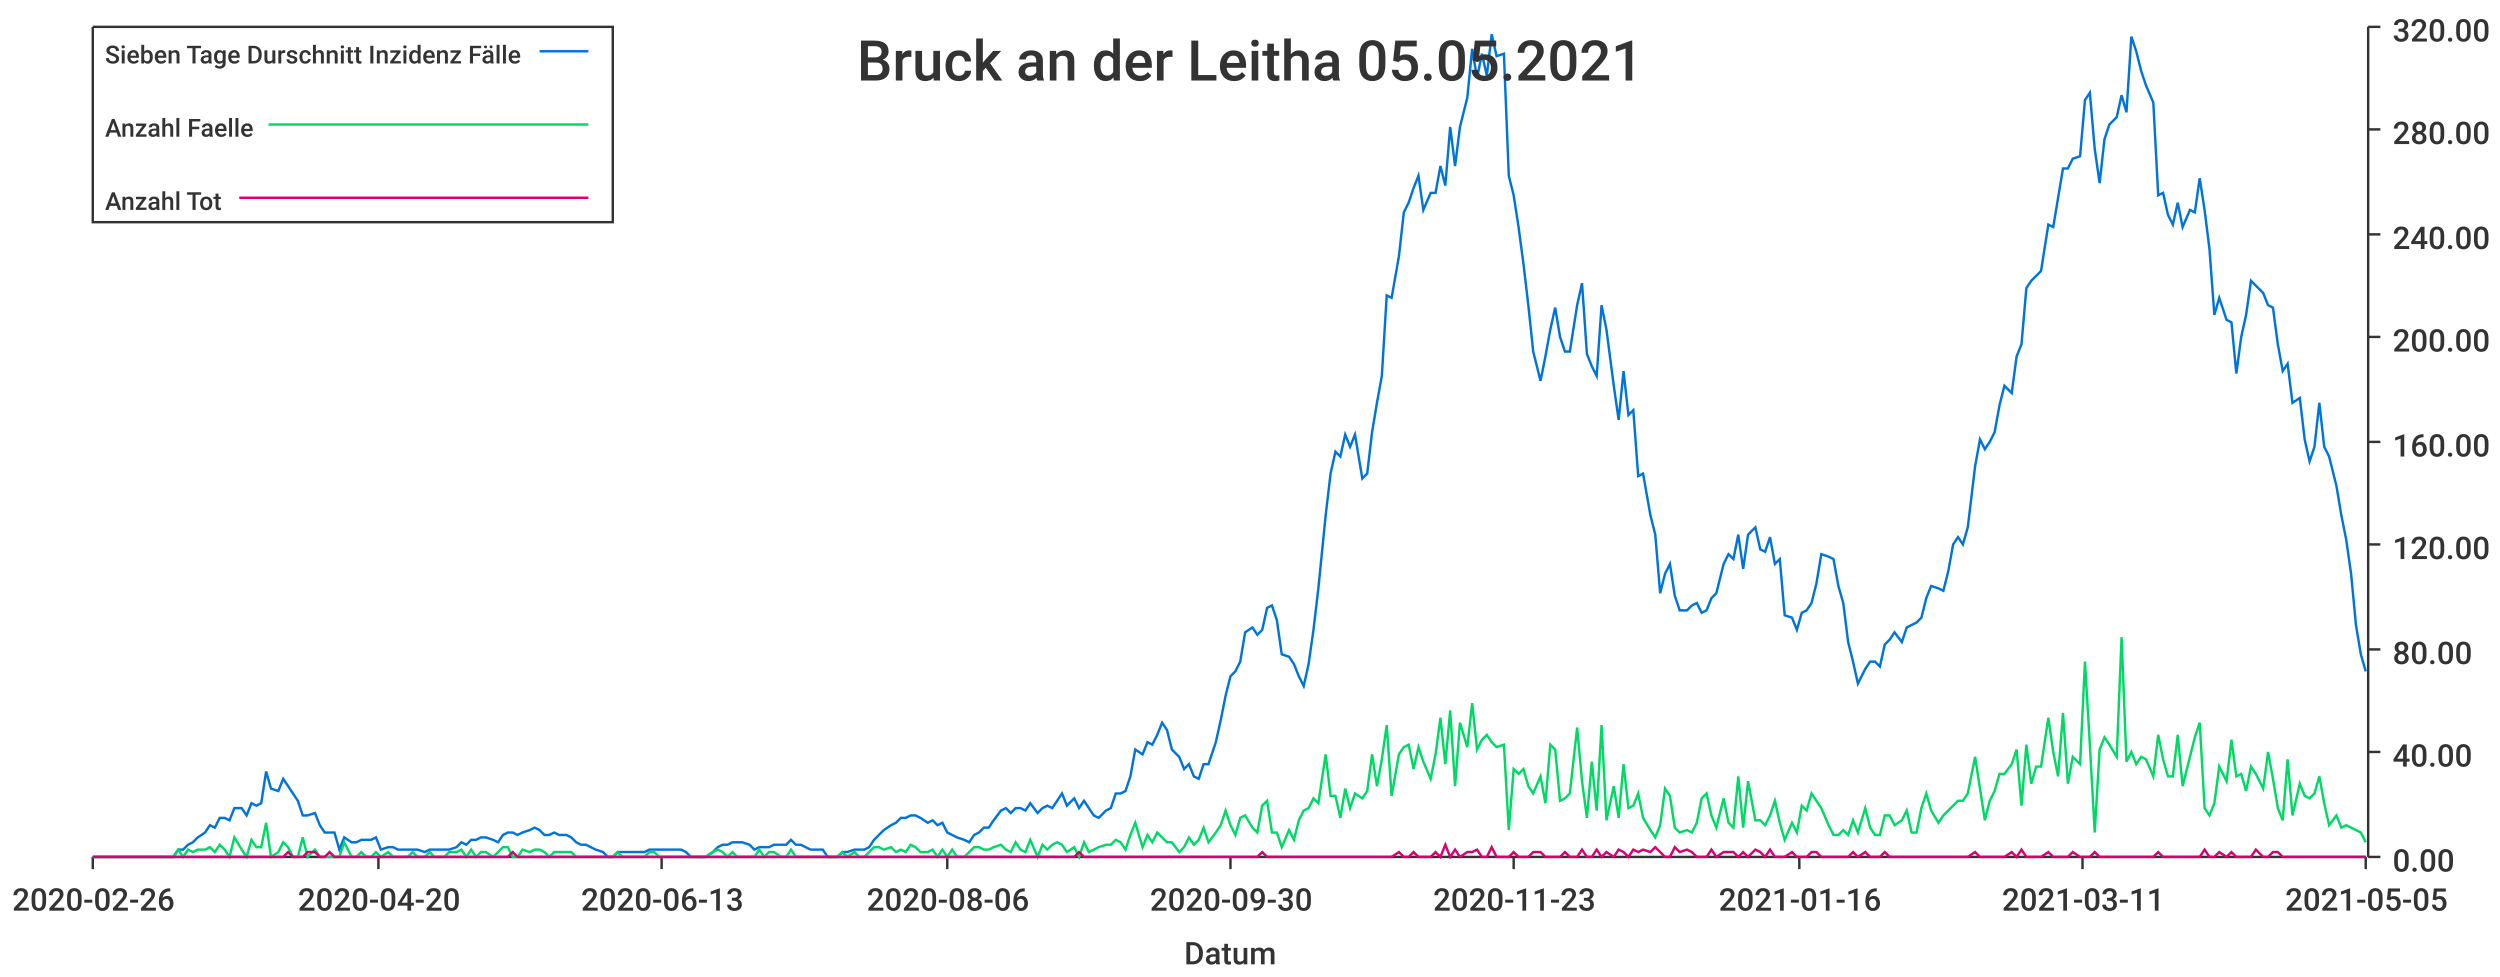
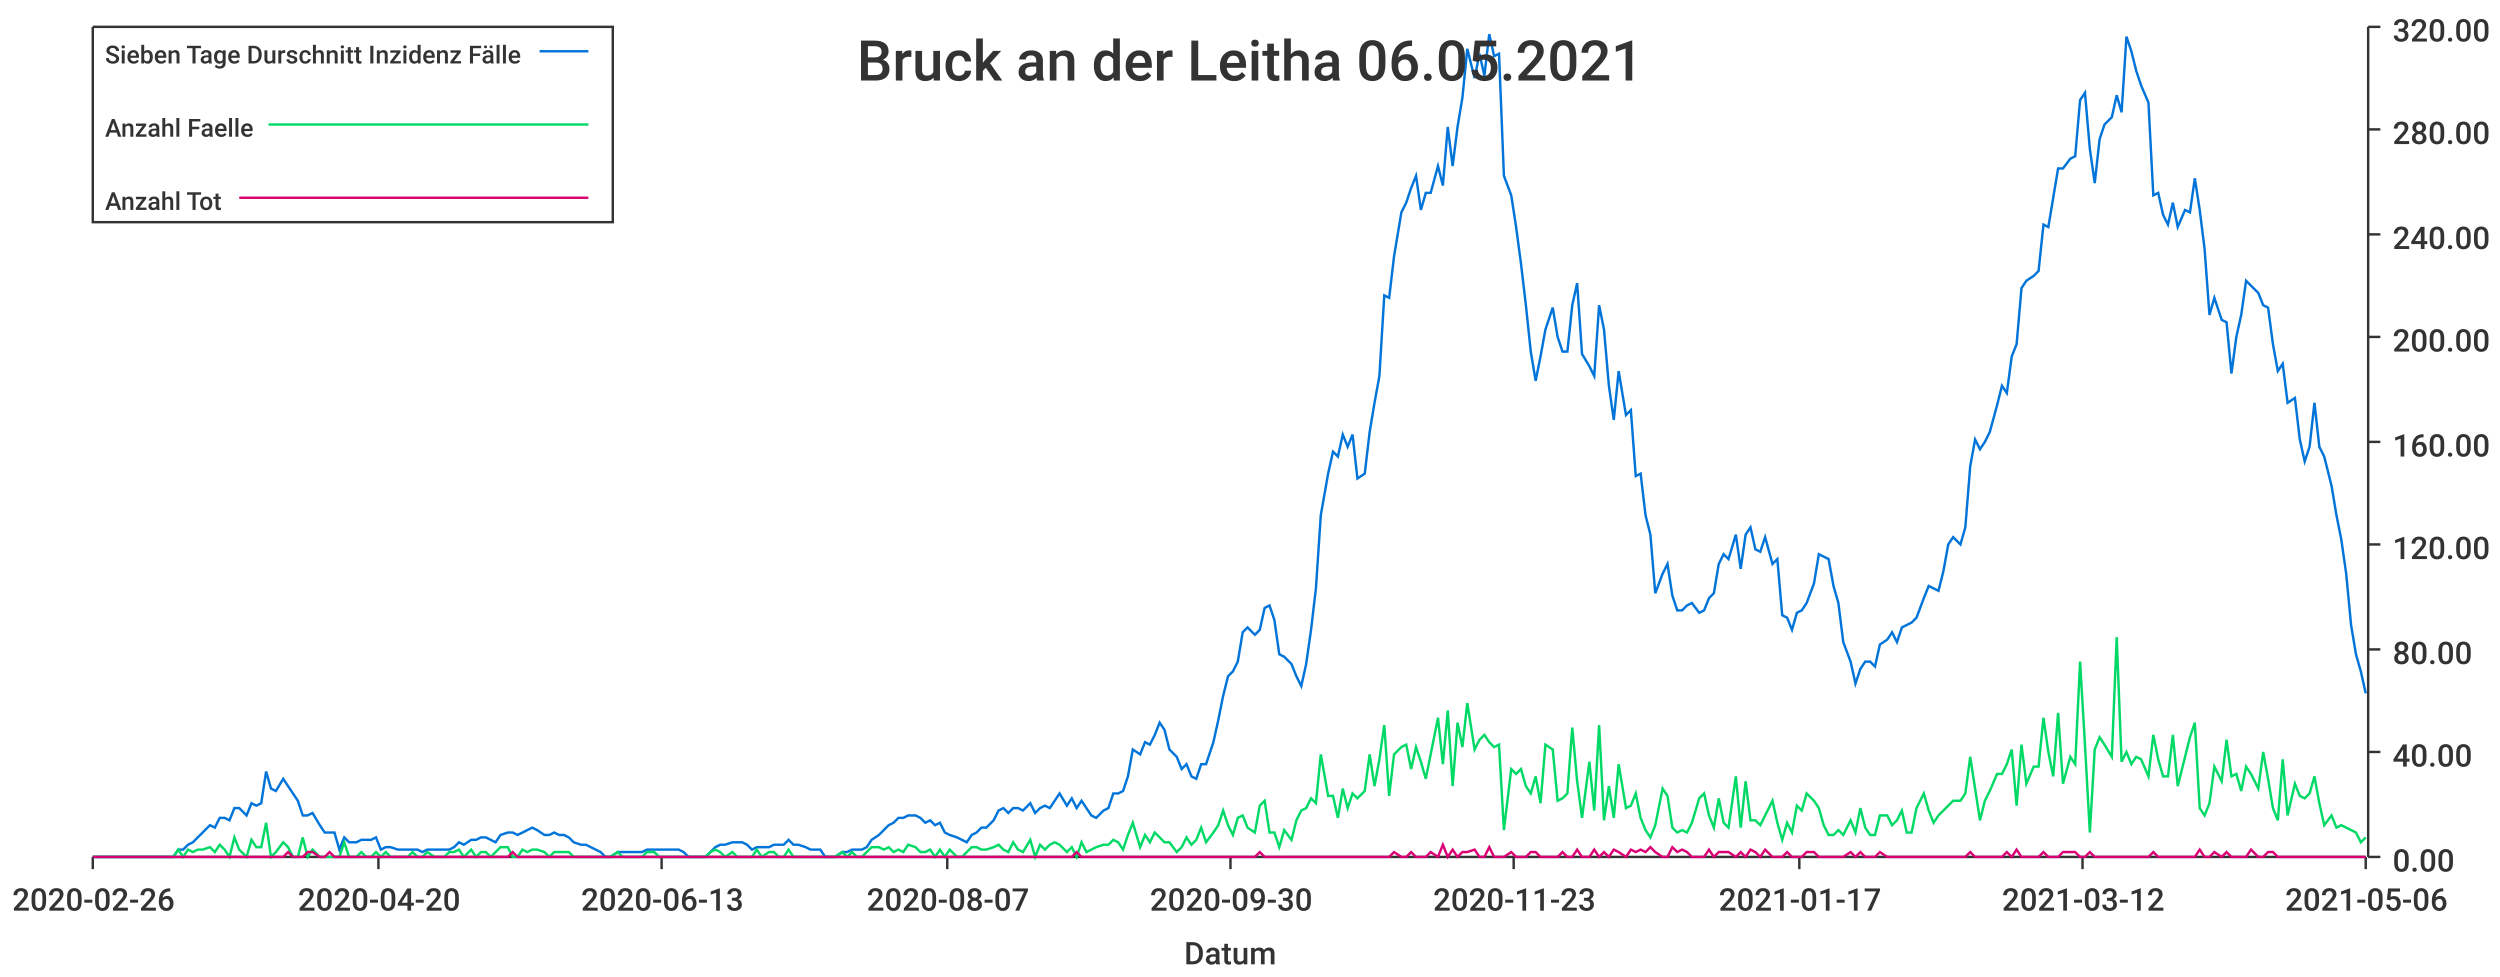
<svg xmlns="http://www.w3.org/2000/svg" width="1024" height="400">\n<path d="M 0 0 L 1024 0 L 1024 400 L 0 400 L 0 0" style="stroke-width:0;stroke:rgba(255,255,255,1.0);fill:rgba(255,255,255,1.0)" />
  <path d="M 38 11 L 969 11 L 969 351 L 38 351 L 38 11" style="stroke-width:0;stroke:rgba(255,255,255,1.0);fill:rgba(255,255,255,1.0)" />
  <path d="M 38 351 L 969 351" style="stroke-width:1;stroke:rgba(51,51,51,1.0);fill:none" />
  <path d="M 38 351 L 38 356" style="stroke-width:1;stroke:rgba(51,51,51,1.0);fill:none" />
  <text x="5" y="373" style="stroke-width:0;stroke:none;fill:rgba(51,51,51,1.0);font-size:12.8px;font-family:'Roboto Medium',sans-serif">2020-02-26</text>
  <path d="M 155 351 L 155 356" style="stroke-width:1;stroke:rgba(51,51,51,1.0);fill:none" />
  <text x="122" y="373" style="stroke-width:0;stroke:none;fill:rgba(51,51,51,1.0);font-size:12.8px;font-family:'Roboto Medium',sans-serif">2020-04-20</text>
  <path d="M 271 351 L 271 356" style="stroke-width:1;stroke:rgba(51,51,51,1.0);fill:none" />
  <text x="238" y="373" style="stroke-width:0;stroke:none;fill:rgba(51,51,51,1.0);font-size:12.8px;font-family:'Roboto Medium',sans-serif">2020-06-13</text>
  <path d="M 388 351 L 388 356" style="stroke-width:1;stroke:rgba(51,51,51,1.0);fill:none" />
-   <text x="355" y="373" style="stroke-width:0;stroke:none;fill:rgba(51,51,51,1.0);font-size:12.8px;font-family:'Roboto Medium',sans-serif">2020-08-06</text>
+   <text x="355" y="373" style="stroke-width:0;stroke:none;fill:rgba(51,51,51,1.0);font-size:12.8px;font-family:'Roboto Medium',sans-serif">2020-08-07</text>
  <path d="M 504 351 L 504 356" style="stroke-width:1;stroke:rgba(51,51,51,1.0);fill:none" />
  <text x="471" y="373" style="stroke-width:0;stroke:none;fill:rgba(51,51,51,1.0);font-size:12.8px;font-family:'Roboto Medium',sans-serif">2020-09-30</text>
  <path d="M 620 351 L 620 356" style="stroke-width:1;stroke:rgba(51,51,51,1.0);fill:none" />
  <text x="587" y="373" style="stroke-width:0;stroke:none;fill:rgba(51,51,51,1.0);font-size:12.8px;font-family:'Roboto Medium',sans-serif">2020-11-23</text>
  <path d="M 737 351 L 737 356" style="stroke-width:1;stroke:rgba(51,51,51,1.0);fill:none" />
-   <text x="704" y="373" style="stroke-width:0;stroke:none;fill:rgba(51,51,51,1.0);font-size:12.8px;font-family:'Roboto Medium',sans-serif">2021-01-16</text>
+   <text x="704" y="373" style="stroke-width:0;stroke:none;fill:rgba(51,51,51,1.0);font-size:12.8px;font-family:'Roboto Medium',sans-serif">2021-01-17</text>
  <path d="M 853 351 L 853 356" style="stroke-width:1;stroke:rgba(51,51,51,1.0);fill:none" />
-   <text x="820" y="373" style="stroke-width:0;stroke:none;fill:rgba(51,51,51,1.0);font-size:12.8px;font-family:'Roboto Medium',sans-serif">2021-03-11</text>
+   <text x="820" y="373" style="stroke-width:0;stroke:none;fill:rgba(51,51,51,1.0);font-size:12.8px;font-family:'Roboto Medium',sans-serif">2021-03-12</text>
  <path d="M 969 351 L 969 356" style="stroke-width:1;stroke:rgba(51,51,51,1.0);fill:none" />
-   <text x="936" y="373" style="stroke-width:0;stroke:none;fill:rgba(51,51,51,1.0);font-size:12.8px;font-family:'Roboto Medium',sans-serif">2021-05-05</text>
+   <text x="936" y="373" style="stroke-width:0;stroke:none;fill:rgba(51,51,51,1.0);font-size:12.8px;font-family:'Roboto Medium',sans-serif">2021-05-06</text>
  <text x="485" y="395" style="stroke-width:0;stroke:none;fill:rgba(51,51,51,1.0);font-size:12.8px;font-family:'Roboto Medium',sans-serif">Datum</text>
  <path d="M 970 351 L 970 11" style="stroke-width:1;stroke:rgba(51,51,51,1.0);fill:none" />
  <path d="M 970 351 L 975 351" style="stroke-width:1;stroke:rgba(51,51,51,1.0);fill:none" />
  <text x="980" y="357" style="stroke-width:0;stroke:none;fill:rgba(51,51,51,1.0);font-size:12.8px;font-family:'Roboto Medium',sans-serif">0.00</text>
  <path d="M 970 308 L 975 308" style="stroke-width:1;stroke:rgba(51,51,51,1.0);fill:none" />
  <text x="980" y="314" style="stroke-width:0;stroke:none;fill:rgba(51,51,51,1.0);font-size:12.8px;font-family:'Roboto Medium',sans-serif">40.00</text>
  <path d="M 970 266 L 975 266" style="stroke-width:1;stroke:rgba(51,51,51,1.0);fill:none" />
  <text x="980" y="272" style="stroke-width:0;stroke:none;fill:rgba(51,51,51,1.0);font-size:12.8px;font-family:'Roboto Medium',sans-serif">80.00</text>
  <path d="M 970 223 L 975 223" style="stroke-width:1;stroke:rgba(51,51,51,1.0);fill:none" />
  <text x="980" y="229" style="stroke-width:0;stroke:none;fill:rgba(51,51,51,1.0);font-size:12.8px;font-family:'Roboto Medium',sans-serif">120.00</text>
  <path d="M 970 181 L 975 181" style="stroke-width:1;stroke:rgba(51,51,51,1.0);fill:none" />
  <text x="980" y="187" style="stroke-width:0;stroke:none;fill:rgba(51,51,51,1.0);font-size:12.8px;font-family:'Roboto Medium',sans-serif">160.00</text>
  <path d="M 970 138 L 975 138" style="stroke-width:1;stroke:rgba(51,51,51,1.0);fill:none" />
  <text x="980" y="144" style="stroke-width:0;stroke:none;fill:rgba(51,51,51,1.0);font-size:12.8px;font-family:'Roboto Medium',sans-serif">200.00</text>
  <path d="M 970 96 L 975 96" style="stroke-width:1;stroke:rgba(51,51,51,1.0);fill:none" />
  <text x="980" y="102" style="stroke-width:0;stroke:none;fill:rgba(51,51,51,1.0);font-size:12.8px;font-family:'Roboto Medium',sans-serif">240.00</text>
  <path d="M 970 53 L 975 53" style="stroke-width:1;stroke:rgba(51,51,51,1.0);fill:none" />
  <text x="980" y="59" style="stroke-width:0;stroke:none;fill:rgba(51,51,51,1.0);font-size:12.8px;font-family:'Roboto Medium',sans-serif">280.00</text>
  <path d="M 970 11 L 975 11" style="stroke-width:1;stroke:rgba(51,51,51,1.0);fill:none" />
  <text x="980" y="17" style="stroke-width:0;stroke:none;fill:rgba(51,51,51,1.0);font-size:12.8px;font-family:'Roboto Medium',sans-serif">320.00</text>
-   <path d="M 38 351 L 41 351 L 43 351 L 45 351 L 47 351 L 49 351 L 51 351 L 54 351 L 56 351 L 58 351 L 60 351 L 62 351 L 64 351 L 66 351 L 69 351 L 71 351 L 73 348 L 75 348 L 77 346 L 79 345 L 81 343 L 84 341 L 86 338 L 88 339 L 90 335 L 92 335 L 94 336 L 96 331 L 99 331 L 101 334 L 103 329 L 105 330 L 107 329 L 109 316 L 111 323 L 114 324 L 116 319 L 118 322 L 120 325 L 122 328 L 124 334 L 126 334 L 129 333 L 131 338 L 133 341 L 135 341 L 137 341 L 139 348 L 141 343 L 144 345 L 146 345 L 148 344 L 150 344 L 152 344 L 154 343 L 156 348 L 159 347 L 161 347 L 163 348 L 165 348 L 167 348 L 169 348 L 171 348 L 174 349 L 176 348 L 178 348 L 180 348 L 182 348 L 184 348 L 187 347 L 189 345 L 191 346 L 193 344 L 195 344 L 197 343 L 199 343 L 202 344 L 204 345 L 206 342 L 208 341 L 210 341 L 212 342 L 214 341 L 217 340 L 219 339 L 221 340 L 223 342 L 225 342 L 227 341 L 229 342 L 232 342 L 234 343 L 236 345 L 238 346 L 240 346 L 242 347 L 244 348 L 247 349 L 249 351 L 251 351 L 253 349 L 255 349 L 257 349 L 259 349 L 262 349 L 264 349 L 266 348 L 268 348 L 270 348 L 272 348 L 274 348 L 277 348 L 279 348 L 281 349 L 283 351 L 285 351 L 287 351 L 289 351 L 292 349 L 294 347 L 296 346 L 298 346 L 300 345 L 302 345 L 304 345 L 307 346 L 309 348 L 311 347 L 313 347 L 315 347 L 317 346 L 320 346 L 322 346 L 324 344 L 326 346 L 328 346 L 330 347 L 332 348 L 335 348 L 337 348 L 339 351 L 341 351 L 343 351 L 345 349 L 347 349 L 350 348 L 352 348 L 354 348 L 356 347 L 358 344 L 360 342 L 362 340 L 365 338 L 367 337 L 369 335 L 371 335 L 373 334 L 375 334 L 377 335 L 380 337 L 382 336 L 384 338 L 386 337 L 388 341 L 390 342 L 392 343 L 395 344 L 397 345 L 399 342 L 401 341 L 403 339 L 405 339 L 407 336 L 410 332 L 412 331 L 414 333 L 416 331 L 418 331 L 420 332 L 422 329 L 425 333 L 427 331 L 429 330 L 431 331 L 433 328 L 435 325 L 437 330 L 440 327 L 442 331 L 444 328 L 446 331 L 448 334 L 450 335 L 453 332 L 455 331 L 457 325 L 459 325 L 461 324 L 463 318 L 465 307 L 468 309 L 470 304 L 472 305 L 474 301 L 476 296 L 478 299 L 480 307 L 483 310 L 485 315 L 487 313 L 489 318 L 491 319 L 493 313 L 495 313 L 498 304 L 500 295 L 502 285 L 504 277 L 506 275 L 508 271 L 510 259 L 513 257 L 515 260 L 517 258 L 519 249 L 521 248 L 523 254 L 525 268 L 528 269 L 530 272 L 532 277 L 534 281 L 536 272 L 538 258 L 540 241 L 543 211 L 545 194 L 547 185 L 549 187 L 551 178 L 553 183 L 555 178 L 558 196 L 560 194 L 562 177 L 564 165 L 566 154 L 568 121 L 570 122 L 573 105 L 575 87 L 577 83 L 579 77 L 581 72 L 583 86 L 586 79 L 588 79 L 590 68 L 592 76 L 594 52 L 596 68 L 598 52 L 601 40 L 603 20 L 605 32 L 607 22 L 609 31 L 611 14 L 613 23 L 616 22 L 618 72 L 620 80 L 622 93 L 624 108 L 626 125 L 628 144 L 631 156 L 633 146 L 635 135 L 637 126 L 639 138 L 641 144 L 643 144 L 646 125 L 648 116 L 650 145 L 652 150 L 654 154 L 656 125 L 658 135 L 661 158 L 663 172 L 665 152 L 667 170 L 669 168 L 671 195 L 673 194 L 676 211 L 678 219 L 680 243 L 682 235 L 684 231 L 686 244 L 688 250 L 691 250 L 693 248 L 695 247 L 697 251 L 699 250 L 701 245 L 703 243 L 706 231 L 708 227 L 710 229 L 712 219 L 714 233 L 716 219 L 719 216 L 721 225 L 723 226 L 725 220 L 727 231 L 729 229 L 731 252 L 734 253 L 736 258 L 738 251 L 740 250 L 742 247 L 744 239 L 746 227 L 749 228 L 751 229 L 753 240 L 755 247 L 757 263 L 759 271 L 761 280 L 764 274 L 766 271 L 768 271 L 770 273 L 772 264 L 774 262 L 776 259 L 779 263 L 781 257 L 783 256 L 785 255 L 787 253 L 789 245 L 791 240 L 794 241 L 796 242 L 798 234 L 800 223 L 802 220 L 804 223 L 806 216 L 809 191 L 811 180 L 813 184 L 815 181 L 817 177 L 819 166 L 821 158 L 824 161 L 826 146 L 828 141 L 830 118 L 832 115 L 834 113 L 836 111 L 839 92 L 841 93 L 843 81 L 845 69 L 847 69 L 849 65 L 852 64 L 854 41 L 856 38 L 858 61 L 860 75 L 862 57 L 864 51 L 867 48 L 869 39 L 871 46 L 873 15 L 875 21 L 877 29 L 879 35 L 882 42 L 884 80 L 886 79 L 888 88 L 890 92 L 892 83 L 894 93 L 897 86 L 899 87 L 901 73 L 903 86 L 905 102 L 907 129 L 909 122 L 912 131 L 914 132 L 916 153 L 918 138 L 920 129 L 922 115 L 924 117 L 927 120 L 929 125 L 931 126 L 933 141 L 935 152 L 937 149 L 939 165 L 942 163 L 944 180 L 946 189 L 948 183 L 950 165 L 952 183 L 954 187 L 957 199 L 959 211 L 961 221 L 963 235 L 965 256 L 967 268 L 969 275" style="stroke-width:1;stroke:rgba(0,116,217,1.0);fill:none" />
-   <path d="M 38 351 L 41 351 L 43 351 L 45 351 L 47 351 L 49 351 L 51 351 L 54 351 L 56 351 L 58 351 L 60 351 L 62 351 L 64 351 L 66 351 L 69 351 L 71 351 L 73 348 L 75 351 L 77 348 L 79 349 L 81 348 L 84 348 L 86 347 L 88 349 L 90 346 L 92 348 L 94 351 L 96 343 L 99 348 L 101 351 L 103 344 L 105 347 L 107 347 L 109 337 L 111 351 L 114 349 L 116 345 L 118 347 L 120 351 L 122 351 L 124 343 L 126 351 L 129 348 L 131 351 L 133 351 L 135 351 L 137 351 L 139 351 L 141 345 L 144 351 L 146 351 L 148 349 L 150 351 L 152 351 L 154 349 L 156 351 L 159 349 L 161 351 L 163 351 L 165 351 L 167 351 L 169 349 L 171 351 L 174 351 L 176 349 L 178 351 L 180 351 L 182 351 L 184 349 L 187 349 L 189 348 L 191 351 L 193 348 L 195 351 L 197 349 L 199 349 L 202 351 L 204 349 L 206 347 L 208 347 L 210 351 L 212 351 L 214 348 L 217 349 L 219 348 L 221 348 L 223 349 L 225 351 L 227 349 L 229 349 L 232 349 L 234 349 L 236 351 L 238 351 L 240 351 L 242 351 L 244 351 L 247 351 L 249 351 L 251 351 L 253 349 L 255 351 L 257 351 L 259 351 L 262 351 L 264 351 L 266 349 L 268 349 L 270 351 L 272 351 L 274 351 L 277 351 L 279 351 L 281 351 L 283 351 L 285 351 L 287 351 L 289 351 L 292 349 L 294 348 L 296 349 L 298 351 L 300 349 L 302 351 L 304 351 L 307 351 L 309 351 L 311 348 L 313 351 L 315 349 L 317 349 L 320 351 L 322 351 L 324 348 L 326 351 L 328 351 L 330 351 L 332 351 L 335 351 L 337 351 L 339 351 L 341 351 L 343 351 L 345 349 L 347 351 L 350 349 L 352 351 L 354 351 L 356 349 L 358 347 L 360 347 L 362 348 L 365 347 L 367 349 L 369 348 L 371 349 L 373 346 L 375 347 L 377 349 L 380 349 L 382 348 L 384 351 L 386 348 L 388 351 L 390 348 L 392 351 L 395 351 L 397 349 L 399 347 L 401 347 L 403 348 L 405 348 L 407 347 L 410 346 L 412 348 L 414 349 L 416 345 L 418 348 L 420 349 L 422 344 L 425 351 L 427 346 L 429 348 L 431 346 L 433 345 L 435 346 L 437 349 L 440 347 L 442 351 L 444 345 L 446 349 L 448 348 L 450 347 L 453 346 L 455 346 L 457 344 L 459 345 L 461 348 L 463 342 L 465 337 L 468 347 L 470 342 L 472 345 L 474 341 L 476 343 L 478 345 L 480 345 L 483 349 L 485 347 L 487 343 L 489 346 L 491 344 L 493 339 L 495 345 L 498 341 L 500 338 L 502 332 L 504 338 L 506 342 L 508 335 L 510 334 L 513 339 L 515 341 L 517 330 L 519 328 L 521 341 L 523 341 L 525 347 L 528 340 L 530 344 L 532 336 L 534 332 L 536 331 L 538 327 L 540 329 L 543 309 L 545 326 L 547 326 L 549 335 L 551 323 L 553 331 L 555 325 L 558 327 L 560 324 L 562 309 L 564 322 L 566 311 L 568 297 L 570 326 L 573 309 L 575 306 L 577 305 L 579 315 L 581 306 L 583 312 L 586 319 L 588 309 L 590 294 L 592 313 L 594 291 L 596 322 L 598 296 L 601 306 L 603 288 L 605 307 L 607 303 L 609 301 L 611 304 L 613 306 L 616 305 L 618 340 L 620 315 L 622 317 L 624 315 L 626 322 L 628 325 L 631 318 L 633 329 L 635 305 L 637 307 L 639 328 L 641 327 L 643 325 L 646 298 L 648 320 L 650 335 L 652 312 L 654 332 L 656 297 L 658 336 L 661 322 L 663 335 L 665 313 L 667 331 L 669 330 L 671 325 L 673 335 L 676 340 L 678 343 L 680 338 L 682 323 L 684 326 L 686 339 L 688 341 L 691 340 L 693 341 L 695 337 L 697 327 L 699 325 L 701 334 L 703 339 L 706 327 L 708 337 L 710 339 L 712 318 L 714 339 L 716 320 L 719 336 L 721 336 L 723 338 L 725 334 L 727 328 L 729 337 L 731 344 L 734 337 L 736 341 L 738 330 L 740 332 L 742 325 L 744 328 L 746 331 L 749 338 L 751 342 L 753 342 L 755 340 L 757 342 L 759 336 L 761 341 L 764 331 L 766 339 L 768 342 L 770 342 L 772 334 L 774 334 L 776 338 L 779 336 L 781 332 L 783 341 L 785 341 L 787 331 L 789 325 L 791 332 L 794 337 L 796 334 L 798 332 L 800 330 L 802 328 L 804 328 L 806 325 L 809 310 L 811 323 L 813 336 L 815 328 L 817 324 L 819 317 L 821 317 L 824 313 L 826 307 L 828 330 L 830 305 L 832 321 L 834 314 L 836 314 L 839 294 L 841 308 L 843 318 L 845 292 L 847 321 L 849 310 L 852 313 L 854 271 L 856 305 L 858 341 L 860 307 L 862 302 L 864 305 L 867 310 L 869 261 L 871 312 L 873 308 L 875 313 L 877 310 L 879 311 L 882 318 L 884 301 L 886 311 L 888 318 L 890 318 L 892 301 L 894 322 L 897 310 L 899 302 L 901 296 L 903 331 L 905 334 L 907 329 L 909 314 L 912 320 L 914 303 L 916 318 L 918 317 L 920 324 L 922 314 L 924 317 L 927 323 L 929 308 L 931 319 L 933 331 L 935 336 L 937 311 L 939 334 L 942 321 L 944 326 L 946 327 L 948 325 L 950 318 L 952 329 L 954 338 L 957 334 L 959 339 L 961 338 L 963 339 L 965 340 L 967 341 L 969 345" style="stroke-width:1;stroke:rgba(0,217,101,1.0);fill:none" />
-   <path d="M 38 351 L 41 351 L 43 351 L 45 351 L 47 351 L 49 351 L 51 351 L 54 351 L 56 351 L 58 351 L 60 351 L 62 351 L 64 351 L 66 351 L 69 351 L 71 351 L 73 351 L 75 351 L 77 351 L 79 351 L 81 351 L 84 351 L 86 351 L 88 351 L 90 351 L 92 351 L 94 351 L 96 351 L 99 351 L 101 351 L 103 351 L 105 351 L 107 351 L 109 351 L 111 351 L 114 351 L 116 351 L 118 349 L 120 351 L 122 351 L 124 351 L 126 349 L 129 349 L 131 351 L 133 351 L 135 349 L 137 351 L 139 351 L 141 351 L 144 351 L 146 351 L 148 351 L 150 351 L 152 351 L 154 351 L 156 351 L 159 351 L 161 351 L 163 351 L 165 351 L 167 351 L 169 351 L 171 351 L 174 351 L 176 351 L 178 351 L 180 351 L 182 351 L 184 351 L 187 351 L 189 351 L 191 351 L 193 351 L 195 351 L 197 351 L 199 351 L 202 351 L 204 351 L 206 351 L 208 351 L 210 349 L 212 351 L 214 351 L 217 351 L 219 351 L 221 351 L 223 351 L 225 351 L 227 351 L 229 351 L 232 351 L 234 351 L 236 351 L 238 351 L 240 351 L 242 351 L 244 351 L 247 351 L 249 351 L 251 351 L 253 351 L 255 351 L 257 351 L 259 351 L 262 351 L 264 351 L 266 351 L 268 351 L 270 351 L 272 351 L 274 351 L 277 351 L 279 351 L 281 351 L 283 351 L 285 351 L 287 351 L 289 351 L 292 351 L 294 351 L 296 351 L 298 351 L 300 351 L 302 351 L 304 351 L 307 351 L 309 351 L 311 351 L 313 351 L 315 351 L 317 351 L 320 351 L 322 351 L 324 351 L 326 351 L 328 351 L 330 351 L 332 351 L 335 351 L 337 351 L 339 351 L 341 351 L 343 351 L 345 351 L 347 351 L 350 351 L 352 351 L 354 351 L 356 351 L 358 351 L 360 351 L 362 351 L 365 351 L 367 351 L 369 351 L 371 351 L 373 351 L 375 351 L 377 351 L 380 351 L 382 351 L 384 351 L 386 351 L 388 351 L 390 351 L 392 351 L 395 351 L 397 351 L 399 351 L 401 351 L 403 351 L 405 351 L 407 351 L 410 351 L 412 351 L 414 351 L 416 351 L 418 351 L 420 351 L 422 351 L 425 351 L 427 351 L 429 351 L 431 351 L 433 351 L 435 351 L 437 351 L 440 351 L 442 349 L 444 351 L 446 351 L 448 351 L 450 351 L 453 351 L 455 351 L 457 351 L 459 351 L 461 351 L 463 351 L 465 351 L 468 351 L 470 351 L 472 351 L 474 351 L 476 351 L 478 351 L 480 351 L 483 351 L 485 351 L 487 351 L 489 351 L 491 351 L 493 351 L 495 351 L 498 351 L 500 351 L 502 351 L 504 351 L 506 351 L 508 351 L 510 351 L 513 351 L 515 351 L 517 349 L 519 351 L 521 351 L 523 351 L 525 351 L 528 351 L 530 351 L 532 351 L 534 351 L 536 351 L 538 351 L 540 351 L 543 351 L 545 351 L 547 351 L 549 351 L 551 351 L 553 351 L 555 351 L 558 351 L 560 351 L 562 351 L 564 351 L 566 351 L 568 351 L 570 351 L 573 349 L 575 351 L 577 351 L 579 349 L 581 351 L 583 351 L 586 351 L 588 349 L 590 351 L 592 346 L 594 351 L 596 348 L 598 351 L 601 349 L 603 349 L 605 348 L 607 351 L 609 351 L 611 347 L 613 351 L 616 351 L 618 351 L 620 349 L 622 351 L 624 351 L 626 351 L 628 349 L 631 349 L 633 351 L 635 351 L 637 351 L 639 351 L 641 349 L 643 351 L 646 351 L 648 348 L 650 351 L 652 351 L 654 348 L 656 351 L 658 349 L 661 351 L 663 348 L 665 349 L 667 351 L 669 348 L 671 349 L 673 348 L 676 349 L 678 347 L 680 349 L 682 351 L 684 351 L 686 347 L 688 349 L 691 348 L 693 349 L 695 351 L 697 351 L 699 351 L 701 348 L 703 351 L 706 349 L 708 349 L 710 349 L 712 351 L 714 349 L 716 351 L 719 348 L 721 349 L 723 351 L 725 348 L 727 351 L 729 351 L 731 351 L 734 349 L 736 351 L 738 351 L 740 351 L 742 349 L 744 349 L 746 351 L 749 351 L 751 351 L 753 351 L 755 351 L 757 351 L 759 349 L 761 351 L 764 349 L 766 351 L 768 351 L 770 351 L 772 349 L 774 351 L 776 351 L 779 351 L 781 351 L 783 351 L 785 351 L 787 351 L 789 351 L 791 351 L 794 351 L 796 351 L 798 351 L 800 351 L 802 351 L 804 351 L 806 351 L 809 349 L 811 351 L 813 351 L 815 351 L 817 351 L 819 351 L 821 351 L 824 349 L 826 351 L 828 348 L 830 351 L 832 351 L 834 351 L 836 351 L 839 349 L 841 351 L 843 351 L 845 351 L 847 351 L 849 349 L 852 351 L 854 351 L 856 351 L 858 349 L 860 351 L 862 351 L 864 351 L 867 351 L 869 351 L 871 351 L 873 351 L 875 351 L 877 351 L 879 351 L 882 351 L 884 349 L 886 351 L 888 351 L 890 351 L 892 351 L 894 351 L 897 351 L 899 351 L 901 351 L 903 348 L 905 351 L 907 351 L 909 349 L 912 351 L 914 349 L 916 351 L 918 351 L 920 351 L 922 351 L 924 348 L 927 351 L 929 351 L 931 349 L 933 349 L 935 351 L 937 351 L 939 351 L 942 351 L 944 351 L 946 351 L 948 351 L 950 351 L 952 351 L 954 351 L 957 351 L 959 351 L 961 351 L 963 351 L 965 351 L 967 351 L 969 351" style="stroke-width:1;stroke:rgba(217,0,116,1.0);fill:none" />
-   <text x="351" y="33" style="stroke-width:0;stroke:none;fill:rgba(51,51,51,1.0);font-size:23.0px;font-family:'Roboto Medium',sans-serif">Bruck an der Leitha 05.05.2021</text>
+   <path d="M 38 351 L 41 351 L 43 351 L 45 351 L 47 351 L 49 351 L 51 351 L 53 351 L 56 351 L 58 351 L 60 351 L 62 351 L 64 351 L 66 351 L 68 351 L 71 351 L 73 348 L 75 348 L 77 346 L 79 345 L 81 343 L 83 341 L 86 338 L 88 339 L 90 335 L 92 335 L 94 336 L 96 331 L 98 331 L 101 334 L 103 329 L 105 330 L 107 329 L 109 316 L 111 323 L 113 324 L 116 319 L 118 322 L 120 325 L 122 328 L 124 334 L 126 334 L 128 333 L 131 338 L 133 341 L 135 341 L 137 341 L 139 348 L 141 343 L 143 345 L 146 345 L 148 344 L 150 344 L 152 344 L 154 343 L 156 348 L 158 347 L 160 347 L 163 348 L 165 348 L 167 348 L 169 348 L 171 348 L 173 349 L 175 348 L 178 348 L 180 348 L 182 348 L 184 348 L 186 347 L 188 345 L 190 346 L 193 344 L 195 344 L 197 343 L 199 343 L 201 344 L 203 345 L 205 342 L 208 341 L 210 341 L 212 342 L 214 341 L 216 340 L 218 339 L 220 340 L 223 342 L 225 342 L 227 341 L 229 342 L 231 342 L 233 343 L 235 345 L 238 346 L 240 346 L 242 347 L 244 348 L 246 349 L 248 351 L 250 351 L 253 349 L 255 349 L 257 349 L 259 349 L 261 349 L 263 349 L 265 348 L 268 348 L 270 348 L 272 348 L 274 348 L 276 348 L 278 348 L 280 349 L 282 351 L 285 351 L 287 351 L 289 351 L 291 349 L 293 347 L 295 346 L 297 346 L 300 345 L 302 345 L 304 345 L 306 346 L 308 348 L 310 347 L 312 347 L 315 347 L 317 346 L 319 346 L 321 346 L 323 344 L 325 346 L 327 346 L 330 347 L 332 348 L 334 348 L 336 348 L 338 351 L 340 351 L 342 351 L 345 349 L 347 349 L 349 348 L 351 348 L 353 348 L 355 347 L 357 344 L 360 342 L 362 340 L 364 338 L 366 337 L 368 335 L 370 335 L 372 334 L 375 334 L 377 335 L 379 337 L 381 336 L 383 338 L 385 337 L 387 341 L 389 342 L 392 343 L 394 344 L 396 345 L 398 342 L 400 341 L 402 339 L 404 339 L 407 336 L 409 332 L 411 331 L 413 333 L 415 331 L 417 331 L 419 332 L 422 329 L 424 333 L 426 331 L 428 330 L 430 331 L 432 328 L 434 325 L 437 330 L 439 327 L 441 331 L 443 328 L 445 331 L 447 334 L 449 335 L 452 332 L 454 331 L 456 325 L 458 325 L 460 324 L 462 318 L 464 307 L 467 309 L 469 304 L 471 305 L 473 301 L 475 296 L 477 299 L 479 307 L 482 310 L 484 315 L 486 313 L 488 318 L 490 319 L 492 313 L 494 313 L 497 304 L 499 295 L 501 285 L 503 277 L 505 275 L 507 271 L 509 259 L 511 257 L 514 260 L 516 258 L 518 249 L 520 248 L 522 254 L 524 268 L 526 269 L 529 272 L 531 277 L 533 281 L 535 272 L 537 258 L 539 241 L 541 211 L 544 194 L 546 185 L 548 187 L 550 178 L 552 183 L 554 178 L 556 196 L 559 194 L 561 177 L 563 165 L 565 154 L 567 121 L 569 122 L 571 105 L 574 87 L 576 83 L 578 77 L 580 72 L 582 86 L 584 79 L 586 79 L 589 68 L 591 76 L 593 52 L 595 68 L 597 52 L 599 40 L 601 20 L 604 32 L 606 22 L 608 31 L 610 14 L 612 23 L 614 22 L 616 72 L 619 80 L 621 93 L 623 108 L 625 125 L 627 144 L 629 156 L 631 146 L 633 135 L 636 126 L 638 138 L 640 144 L 642 144 L 644 125 L 646 116 L 648 145 L 651 150 L 653 154 L 655 125 L 657 135 L 659 158 L 661 172 L 663 152 L 666 170 L 668 168 L 670 195 L 672 194 L 674 211 L 676 219 L 678 243 L 681 235 L 683 231 L 685 244 L 687 250 L 689 250 L 691 248 L 693 247 L 696 251 L 698 250 L 700 245 L 702 243 L 704 231 L 706 227 L 708 229 L 711 219 L 713 233 L 715 219 L 717 216 L 719 225 L 721 226 L 723 220 L 726 231 L 728 229 L 730 252 L 732 253 L 734 258 L 736 251 L 738 250 L 740 247 L 743 239 L 745 227 L 747 228 L 749 229 L 751 240 L 753 247 L 755 263 L 758 271 L 760 280 L 762 274 L 764 271 L 766 271 L 768 273 L 770 264 L 773 262 L 775 259 L 777 263 L 779 257 L 781 256 L 783 255 L 785 253 L 788 245 L 790 240 L 792 241 L 794 242 L 796 234 L 798 223 L 800 220 L 803 223 L 805 216 L 807 191 L 809 180 L 811 184 L 813 181 L 815 177 L 818 166 L 820 158 L 822 161 L 824 146 L 826 141 L 828 118 L 830 115 L 833 113 L 835 111 L 837 92 L 839 93 L 841 81 L 843 69 L 845 69 L 848 65 L 850 64 L 852 41 L 854 38 L 856 61 L 858 75 L 860 57 L 862 51 L 865 48 L 867 39 L 869 46 L 871 15 L 873 21 L 875 29 L 877 35 L 880 42 L 882 80 L 884 79 L 886 88 L 888 92 L 890 83 L 892 93 L 895 86 L 897 87 L 899 73 L 901 86 L 903 102 L 905 129 L 907 122 L 910 131 L 912 132 L 914 153 L 916 138 L 918 129 L 920 115 L 922 117 L 925 120 L 927 125 L 929 126 L 931 141 L 933 152 L 935 149 L 937 165 L 940 163 L 942 180 L 944 189 L 946 183 L 948 165 L 950 183 L 952 187 L 955 199 L 957 211 L 959 221 L 961 235 L 963 256 L 965 268 L 967 275 L 969 284" style="stroke-width:1;stroke:rgba(0,116,217,1.0);fill:none" />
+   <path d="M 38 351 L 41 351 L 43 351 L 45 351 L 47 351 L 49 351 L 51 351 L 53 351 L 56 351 L 58 351 L 60 351 L 62 351 L 64 351 L 66 351 L 68 351 L 71 351 L 73 348 L 75 351 L 77 348 L 79 349 L 81 348 L 83 348 L 86 347 L 88 349 L 90 346 L 92 348 L 94 351 L 96 343 L 98 348 L 101 351 L 103 344 L 105 347 L 107 347 L 109 337 L 111 351 L 113 349 L 116 345 L 118 347 L 120 351 L 122 351 L 124 343 L 126 351 L 128 348 L 131 351 L 133 351 L 135 351 L 137 351 L 139 351 L 141 345 L 143 351 L 146 351 L 148 349 L 150 351 L 152 351 L 154 349 L 156 351 L 158 349 L 160 351 L 163 351 L 165 351 L 167 351 L 169 349 L 171 351 L 173 351 L 175 349 L 178 351 L 180 351 L 182 351 L 184 349 L 186 349 L 188 348 L 190 351 L 193 348 L 195 351 L 197 349 L 199 349 L 201 351 L 203 349 L 205 347 L 208 347 L 210 351 L 212 351 L 214 348 L 216 349 L 218 348 L 220 348 L 223 349 L 225 351 L 227 349 L 229 349 L 231 349 L 233 349 L 235 351 L 238 351 L 240 351 L 242 351 L 244 351 L 246 351 L 248 351 L 250 351 L 253 349 L 255 351 L 257 351 L 259 351 L 261 351 L 263 351 L 265 349 L 268 349 L 270 351 L 272 351 L 274 351 L 276 351 L 278 351 L 280 351 L 282 351 L 285 351 L 287 351 L 289 351 L 291 349 L 293 348 L 295 349 L 297 351 L 300 349 L 302 351 L 304 351 L 306 351 L 308 351 L 310 348 L 312 351 L 315 349 L 317 349 L 319 351 L 321 351 L 323 348 L 325 351 L 327 351 L 330 351 L 332 351 L 334 351 L 336 351 L 338 351 L 340 351 L 342 351 L 345 349 L 347 351 L 349 349 L 351 351 L 353 351 L 355 349 L 357 347 L 360 347 L 362 348 L 364 347 L 366 349 L 368 348 L 370 349 L 372 346 L 375 347 L 377 349 L 379 349 L 381 348 L 383 351 L 385 348 L 387 351 L 389 348 L 392 351 L 394 351 L 396 349 L 398 347 L 400 347 L 402 348 L 404 348 L 407 347 L 409 346 L 411 348 L 413 349 L 415 345 L 417 348 L 419 349 L 422 344 L 424 351 L 426 346 L 428 348 L 430 346 L 432 345 L 434 346 L 437 349 L 439 347 L 441 351 L 443 345 L 445 349 L 447 348 L 449 347 L 452 346 L 454 346 L 456 344 L 458 345 L 460 348 L 462 342 L 464 337 L 467 347 L 469 342 L 471 345 L 473 341 L 475 343 L 477 345 L 479 345 L 482 349 L 484 347 L 486 343 L 488 346 L 490 344 L 492 339 L 494 345 L 497 341 L 499 338 L 501 332 L 503 338 L 505 342 L 507 335 L 509 334 L 511 339 L 514 341 L 516 330 L 518 328 L 520 341 L 522 341 L 524 347 L 526 340 L 529 344 L 531 336 L 533 332 L 535 331 L 537 327 L 539 329 L 541 309 L 544 326 L 546 326 L 548 335 L 550 323 L 552 331 L 554 325 L 556 327 L 559 324 L 561 309 L 563 322 L 565 311 L 567 297 L 569 326 L 571 309 L 574 306 L 576 305 L 578 315 L 580 306 L 582 312 L 584 319 L 586 309 L 589 294 L 591 313 L 593 291 L 595 322 L 597 296 L 599 306 L 601 288 L 604 307 L 606 303 L 608 301 L 610 304 L 612 306 L 614 305 L 616 340 L 619 315 L 621 317 L 623 315 L 625 322 L 627 325 L 629 318 L 631 329 L 633 305 L 636 307 L 638 328 L 640 327 L 642 325 L 644 298 L 646 320 L 648 335 L 651 312 L 653 332 L 655 297 L 657 336 L 659 322 L 661 335 L 663 313 L 666 331 L 668 330 L 670 325 L 672 335 L 674 340 L 676 343 L 678 338 L 681 323 L 683 326 L 685 339 L 687 341 L 689 340 L 691 341 L 693 337 L 696 327 L 698 325 L 700 334 L 702 339 L 704 327 L 706 337 L 708 339 L 711 318 L 713 339 L 715 320 L 717 336 L 719 336 L 721 338 L 723 334 L 726 328 L 728 337 L 730 344 L 732 337 L 734 341 L 736 330 L 738 332 L 740 325 L 743 328 L 745 331 L 747 338 L 749 342 L 751 342 L 753 340 L 755 342 L 758 336 L 760 341 L 762 331 L 764 339 L 766 342 L 768 342 L 770 334 L 773 334 L 775 338 L 777 336 L 779 332 L 781 341 L 783 341 L 785 331 L 788 325 L 790 332 L 792 337 L 794 334 L 796 332 L 798 330 L 800 328 L 803 328 L 805 325 L 807 310 L 809 323 L 811 336 L 813 328 L 815 324 L 818 317 L 820 317 L 822 313 L 824 307 L 826 330 L 828 305 L 830 321 L 833 314 L 835 314 L 837 294 L 839 308 L 841 318 L 843 292 L 845 321 L 848 310 L 850 313 L 852 271 L 854 305 L 856 341 L 858 307 L 860 302 L 862 305 L 865 310 L 867 261 L 869 312 L 871 308 L 873 313 L 875 310 L 877 311 L 880 318 L 882 301 L 884 311 L 886 318 L 888 318 L 890 301 L 892 322 L 895 310 L 897 302 L 899 296 L 901 331 L 903 334 L 905 329 L 907 314 L 910 320 L 912 303 L 914 318 L 916 317 L 918 324 L 920 314 L 922 317 L 925 323 L 927 308 L 929 319 L 931 331 L 933 336 L 935 311 L 937 334 L 940 321 L 942 326 L 944 327 L 946 325 L 948 318 L 950 329 L 952 338 L 955 334 L 957 339 L 959 338 L 961 339 L 963 340 L 965 341 L 967 345 L 969 343" style="stroke-width:1;stroke:rgba(0,217,101,1.0);fill:none" />
+   <path d="M 38 351 L 41 351 L 43 351 L 45 351 L 47 351 L 49 351 L 51 351 L 53 351 L 56 351 L 58 351 L 60 351 L 62 351 L 64 351 L 66 351 L 68 351 L 71 351 L 73 351 L 75 351 L 77 351 L 79 351 L 81 351 L 83 351 L 86 351 L 88 351 L 90 351 L 92 351 L 94 351 L 96 351 L 98 351 L 101 351 L 103 351 L 105 351 L 107 351 L 109 351 L 111 351 L 113 351 L 116 351 L 118 349 L 120 351 L 122 351 L 124 351 L 126 349 L 128 349 L 131 351 L 133 351 L 135 349 L 137 351 L 139 351 L 141 351 L 143 351 L 146 351 L 148 351 L 150 351 L 152 351 L 154 351 L 156 351 L 158 351 L 160 351 L 163 351 L 165 351 L 167 351 L 169 351 L 171 351 L 173 351 L 175 351 L 178 351 L 180 351 L 182 351 L 184 351 L 186 351 L 188 351 L 190 351 L 193 351 L 195 351 L 197 351 L 199 351 L 201 351 L 203 351 L 205 351 L 208 351 L 210 349 L 212 351 L 214 351 L 216 351 L 218 351 L 220 351 L 223 351 L 225 351 L 227 351 L 229 351 L 231 351 L 233 351 L 235 351 L 238 351 L 240 351 L 242 351 L 244 351 L 246 351 L 248 351 L 250 351 L 253 351 L 255 351 L 257 351 L 259 351 L 261 351 L 263 351 L 265 351 L 268 351 L 270 351 L 272 351 L 274 351 L 276 351 L 278 351 L 280 351 L 282 351 L 285 351 L 287 351 L 289 351 L 291 351 L 293 351 L 295 351 L 297 351 L 300 351 L 302 351 L 304 351 L 306 351 L 308 351 L 310 351 L 312 351 L 315 351 L 317 351 L 319 351 L 321 351 L 323 351 L 325 351 L 327 351 L 330 351 L 332 351 L 334 351 L 336 351 L 338 351 L 340 351 L 342 351 L 345 351 L 347 351 L 349 351 L 351 351 L 353 351 L 355 351 L 357 351 L 360 351 L 362 351 L 364 351 L 366 351 L 368 351 L 370 351 L 372 351 L 375 351 L 377 351 L 379 351 L 381 351 L 383 351 L 385 351 L 387 351 L 389 351 L 392 351 L 394 351 L 396 351 L 398 351 L 400 351 L 402 351 L 404 351 L 407 351 L 409 351 L 411 351 L 413 351 L 415 351 L 417 351 L 419 351 L 422 351 L 424 351 L 426 351 L 428 351 L 430 351 L 432 351 L 434 351 L 437 351 L 439 351 L 441 349 L 443 351 L 445 351 L 447 351 L 449 351 L 452 351 L 454 351 L 456 351 L 458 351 L 460 351 L 462 351 L 464 351 L 467 351 L 469 351 L 471 351 L 473 351 L 475 351 L 477 351 L 479 351 L 482 351 L 484 351 L 486 351 L 488 351 L 490 351 L 492 351 L 494 351 L 497 351 L 499 351 L 501 351 L 503 351 L 505 351 L 507 351 L 509 351 L 511 351 L 514 351 L 516 349 L 518 351 L 520 351 L 522 351 L 524 351 L 526 351 L 529 351 L 531 351 L 533 351 L 535 351 L 537 351 L 539 351 L 541 351 L 544 351 L 546 351 L 548 351 L 550 351 L 552 351 L 554 351 L 556 351 L 559 351 L 561 351 L 563 351 L 565 351 L 567 351 L 569 351 L 571 349 L 574 351 L 576 351 L 578 349 L 580 351 L 582 351 L 584 351 L 586 349 L 589 351 L 591 346 L 593 351 L 595 348 L 597 351 L 599 349 L 601 349 L 604 348 L 606 351 L 608 351 L 610 347 L 612 351 L 614 351 L 616 351 L 619 349 L 621 351 L 623 351 L 625 351 L 627 349 L 629 349 L 631 351 L 633 351 L 636 351 L 638 351 L 640 349 L 642 351 L 644 351 L 646 348 L 648 351 L 651 351 L 653 348 L 655 351 L 657 349 L 659 351 L 661 348 L 663 349 L 666 351 L 668 348 L 670 349 L 672 348 L 674 349 L 676 347 L 678 349 L 681 351 L 683 351 L 685 347 L 687 349 L 689 348 L 691 349 L 693 351 L 696 351 L 698 351 L 700 348 L 702 351 L 704 349 L 706 349 L 708 349 L 711 351 L 713 349 L 715 351 L 717 348 L 719 349 L 721 351 L 723 348 L 726 351 L 728 351 L 730 351 L 732 349 L 734 351 L 736 351 L 738 351 L 740 349 L 743 349 L 745 351 L 747 351 L 749 351 L 751 351 L 753 351 L 755 351 L 758 349 L 760 351 L 762 349 L 764 351 L 766 351 L 768 351 L 770 349 L 773 351 L 775 351 L 777 351 L 779 351 L 781 351 L 783 351 L 785 351 L 788 351 L 790 351 L 792 351 L 794 351 L 796 351 L 798 351 L 800 351 L 803 351 L 805 351 L 807 349 L 809 351 L 811 351 L 813 351 L 815 351 L 818 351 L 820 351 L 822 349 L 824 351 L 826 348 L 828 351 L 830 351 L 833 351 L 835 351 L 837 349 L 839 351 L 841 351 L 843 351 L 845 349 L 848 349 L 850 349 L 852 351 L 854 351 L 856 349 L 858 351 L 860 351 L 862 351 L 865 351 L 867 351 L 869 351 L 871 351 L 873 351 L 875 351 L 877 351 L 880 351 L 882 349 L 884 351 L 886 351 L 888 351 L 890 351 L 892 351 L 895 351 L 897 351 L 899 351 L 901 348 L 903 351 L 905 351 L 907 349 L 910 351 L 912 349 L 914 351 L 916 351 L 918 351 L 920 351 L 922 348 L 925 351 L 927 351 L 929 349 L 931 349 L 933 351 L 935 351 L 937 351 L 940 351 L 942 351 L 944 351 L 946 351 L 948 351 L 950 351 L 952 351 L 955 351 L 957 351 L 959 351 L 961 351 L 963 351 L 965 351 L 967 351 L 969 351" style="stroke-width:1;stroke:rgba(217,0,116,1.0);fill:none" />
+   <text x="351" y="33" style="stroke-width:0;stroke:none;fill:rgba(51,51,51,1.0);font-size:23.0px;font-family:'Roboto Medium',sans-serif">Bruck an der Leitha 06.05.2021</text>
  <path d="M 38 11 L 251 11 L 251 91 L 38 91 L 38 11" style="stroke-width:1;stroke:rgba(51,51,51,1.0);fill:rgba(255,255,255,1.0)" />
  <text x="43" y="26" style="stroke-width:0;stroke:none;fill:rgba(51,51,51,1.0);font-size:10.2px;font-family:'Roboto Medium',sans-serif">Sieben Tage Durschnitt Inzidenz Fälle</text>
  <path d="M 221 21 L 241 21" style="stroke-width:1;stroke:rgba(0,116,217,1.0);fill:none" />
  <text x="43" y="56" style="stroke-width:0;stroke:none;fill:rgba(51,51,51,1.0);font-size:10.2px;font-family:'Roboto Medium',sans-serif">Anzahl Faelle</text>
  <path d="M 110 51 L 241 51" style="stroke-width:1;stroke:rgba(0,217,101,1.0);fill:none" />
  <text x="43" y="86" style="stroke-width:0;stroke:none;fill:rgba(51,51,51,1.0);font-size:10.2px;font-family:'Roboto Medium',sans-serif">Anzahl Tot</text>
  <path d="M 98 81 L 241 81" style="stroke-width:1;stroke:rgba(217,0,116,1.0);fill:none" />
</svg>
